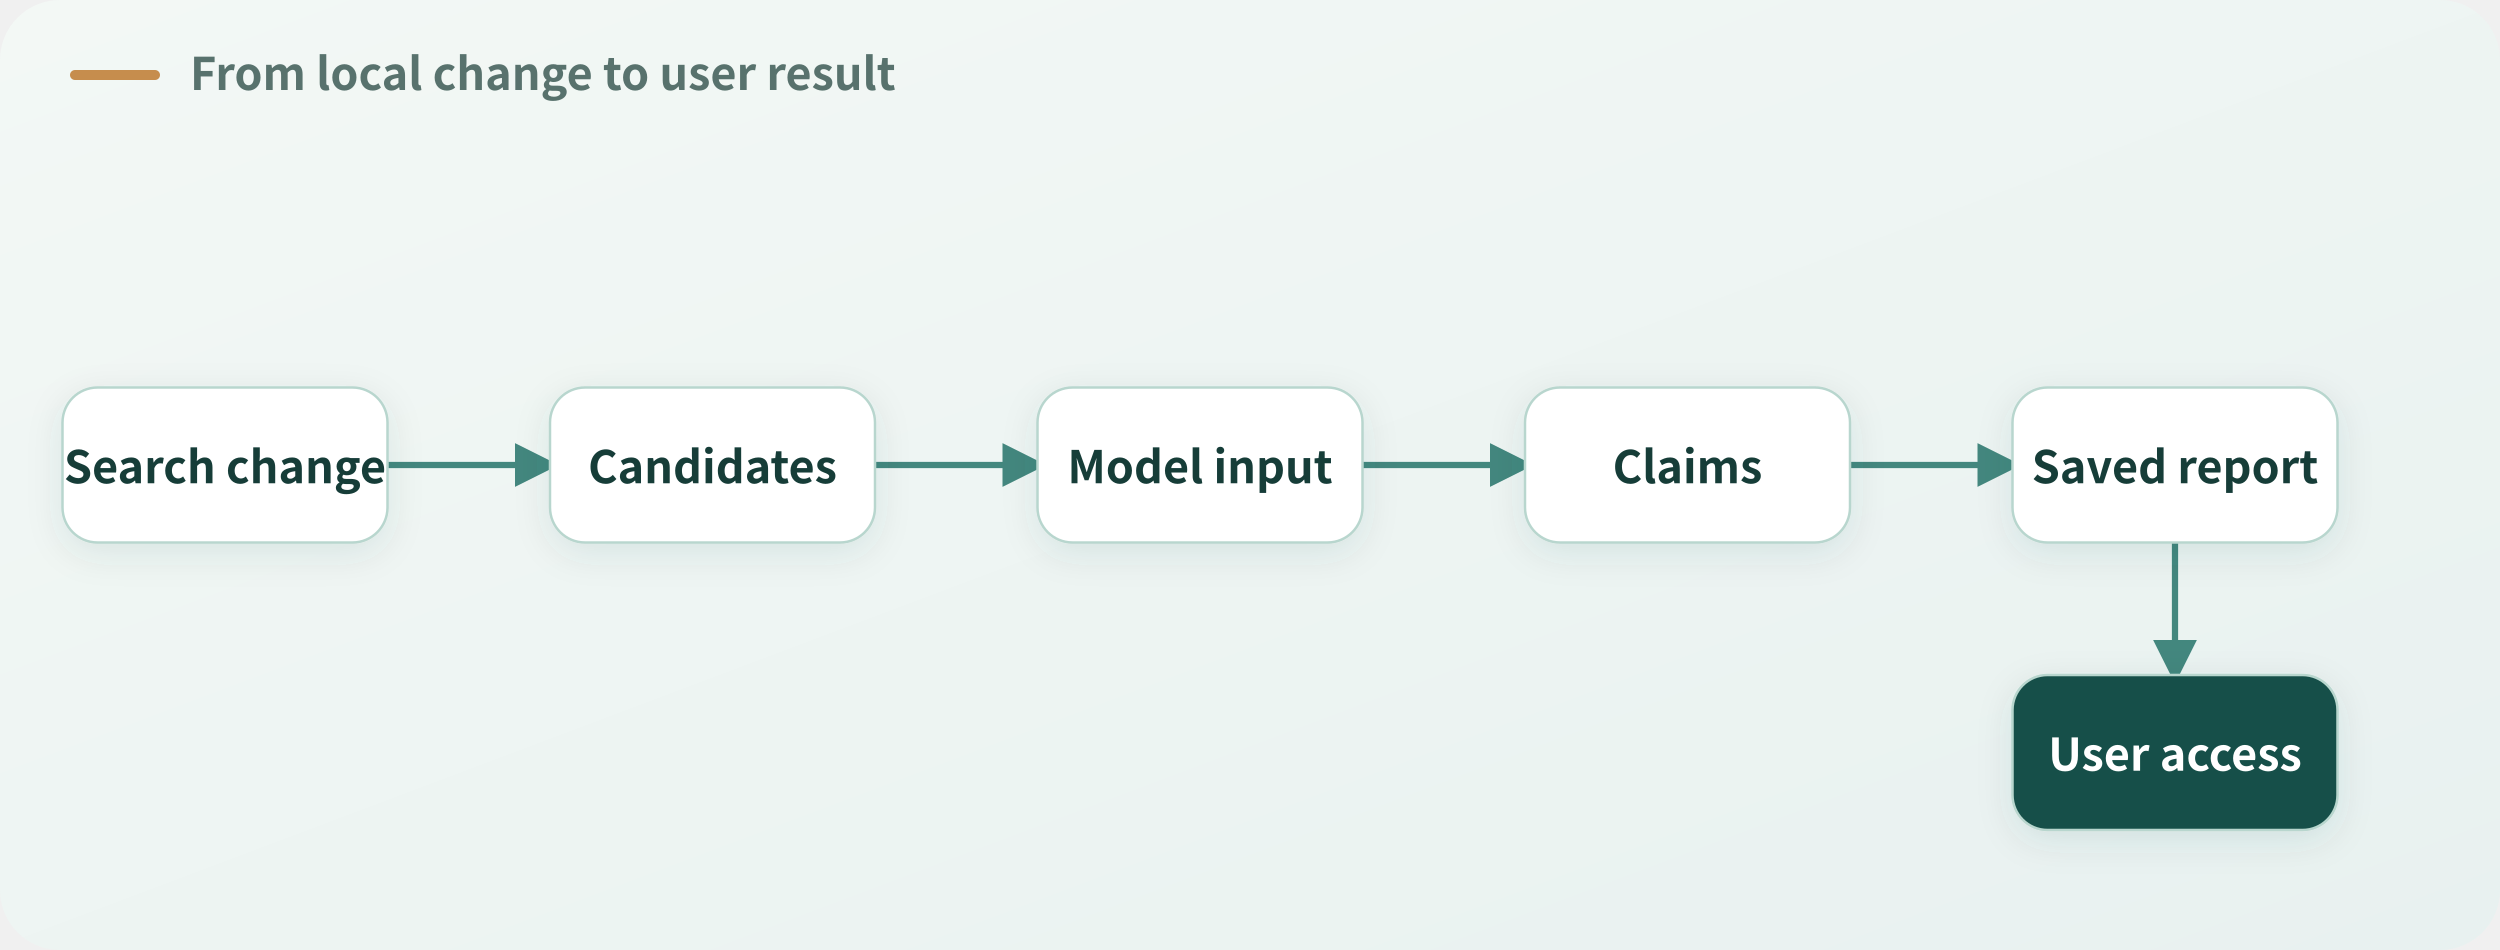
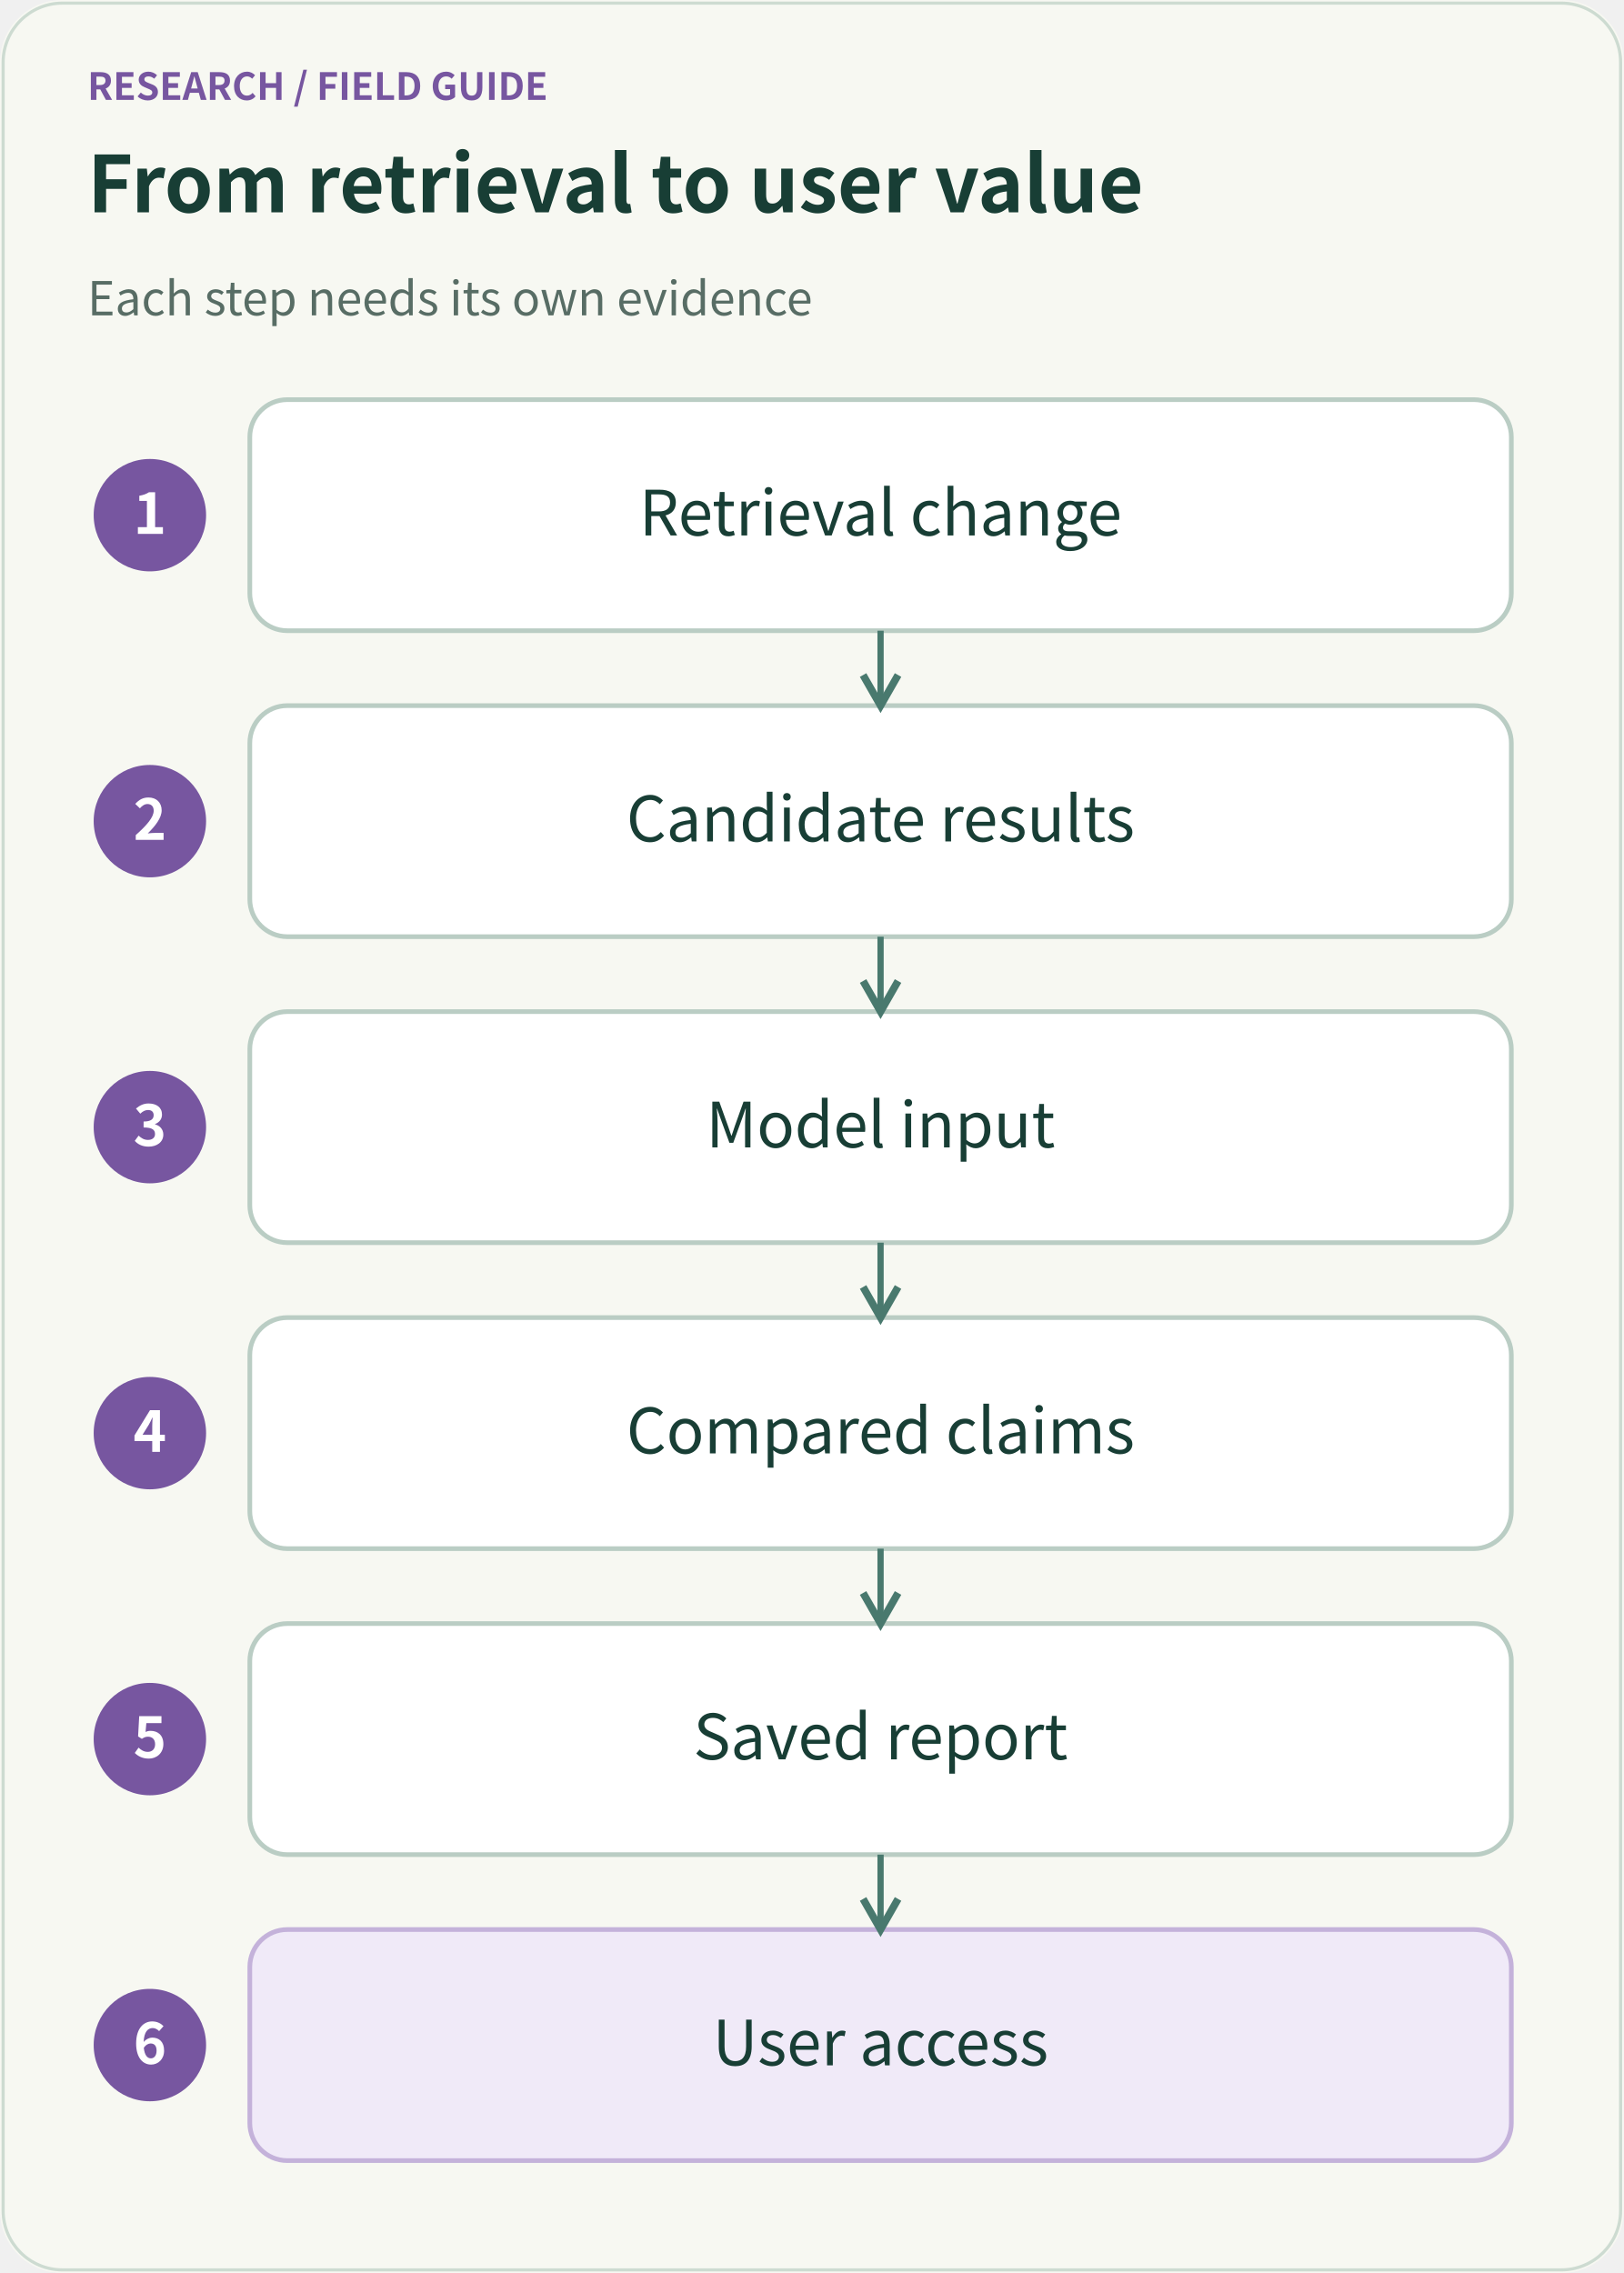
- <svg xmlns="http://www.w3.org/2000/svg" width="1000" height="380" viewBox="0 0 1000 380" role="img" aria-labelledby="title">
+ <svg xmlns="http://www.w3.org/2000/svg" width="520" height="728" viewBox="0 0 520 728" role="img" aria-labelledby="title desc" lang="en">
  <defs>
-     <linearGradient id="bg" x2="1" y2="1">
-       <stop stop-color="#f3f8f5" />
-       <stop offset="1" stop-color="#e8f1f0" />
-     </linearGradient>
-     <marker id="arrow" viewBox="0 0 10 10" refX="8" refY="5" markerWidth="7" markerHeight="7" orient="auto-start-reverse">
-       <path d="M 0 0 L 10 5 L 0 10 z" fill="#43877e" />
+     <marker id="arrow" viewBox="0 0 10 10" refX="8" refY="5" markerWidth="7" markerHeight="7" orient="auto">
+       <path d="M1 1L8 5L1 9" fill="none" stroke="#49796e" stroke-width="1.7" />
    </marker>
-     <filter id="shadow" x="-20%" y="-30%" width="140%" height="170%">
-       <feDropShadow dx="0" dy="4" stdDeviation="7" flood-color="#20544f" flood-opacity=".10" />
-     </filter>
  </defs>
-   <rect width="1000" height="380" rx="24" fill="url(#bg)" />
-   <path d="M30 30h32" stroke="#c68d4d" stroke-width="4" stroke-linecap="round" />
-   <text x="76" y="36" font-family="-apple-system,BlinkMacSystemFont,Noto Sans CJK SC,Arial,sans-serif" font-size="18" font-weight="600" fill="#58726d">From local change to user result</text>
-   <path d="M155 186 L220 186" fill="none" stroke="#43877e" stroke-width="2.5" marker-end="url(#arrow)" />
-   <path d="M350 186 L415 186" fill="none" stroke="#43877e" stroke-width="2.5" marker-end="url(#arrow)" />
-   <path d="M545 186 L610 186" fill="none" stroke="#43877e" stroke-width="2.5" marker-end="url(#arrow)" />
-   <path d="M740 186 L805 186" fill="none" stroke="#43877e" stroke-width="2.5" marker-end="url(#arrow)" />
-   <path d="M870 217 L870 270" fill="none" stroke="#43877e" stroke-width="2.5" marker-end="url(#arrow)" />
-   <g filter="url(#shadow)">
-     <rect x="25" y="155" width="130" height="62" rx="14" fill="#ffffff" stroke="#b8d6ce" />
-     <text x="90" y="187" text-anchor="middle" dominant-baseline="middle" font-family="-apple-system,BlinkMacSystemFont,Noto Sans CJK SC,Arial,sans-serif" font-size="18" font-weight="600" fill="#173d39">Search change</text>
-   </g>
-   <g filter="url(#shadow)">
-     <rect x="220" y="155" width="130" height="62" rx="14" fill="#ffffff" stroke="#b8d6ce" />
-     <text x="285" y="187" text-anchor="middle" dominant-baseline="middle" font-family="-apple-system,BlinkMacSystemFont,Noto Sans CJK SC,Arial,sans-serif" font-size="18" font-weight="600" fill="#173d39">Candidates</text>
-   </g>
-   <g filter="url(#shadow)">
-     <rect x="415" y="155" width="130" height="62" rx="14" fill="#ffffff" stroke="#b8d6ce" />
-     <text x="480" y="187" text-anchor="middle" dominant-baseline="middle" font-family="-apple-system,BlinkMacSystemFont,Noto Sans CJK SC,Arial,sans-serif" font-size="18" font-weight="600" fill="#173d39">Model input</text>
-   </g>
-   <g filter="url(#shadow)">
-     <rect x="610" y="155" width="130" height="62" rx="14" fill="#ffffff" stroke="#b8d6ce" />
-     <text x="675" y="187" text-anchor="middle" dominant-baseline="middle" font-family="-apple-system,BlinkMacSystemFont,Noto Sans CJK SC,Arial,sans-serif" font-size="18" font-weight="600" fill="#173d39">Claims</text>
-   </g>
-   <g filter="url(#shadow)">
-     <rect x="805" y="155" width="130" height="62" rx="14" fill="#ffffff" stroke="#b8d6ce" />
-     <text x="870" y="187" text-anchor="middle" dominant-baseline="middle" font-family="-apple-system,BlinkMacSystemFont,Noto Sans CJK SC,Arial,sans-serif" font-size="18" font-weight="600" fill="#173d39">Saved report</text>
-   </g>
-   <g filter="url(#shadow)">
-     <rect x="805" y="270" width="130" height="62" rx="14" fill="#164f48" stroke="#b8d6ce" />
-     <text x="870" y="302" text-anchor="middle" dominant-baseline="middle" font-family="-apple-system,BlinkMacSystemFont,Noto Sans CJK SC,Arial,sans-serif" font-size="18" font-weight="600" fill="#ffffff">User access</text>
-   </g>
+   <rect width="520" height="728" rx="20" fill="#f7f8f2" />
+   <rect x="1" y="1" width="518" height="726" rx="19" fill="none" stroke="#cddbd1" />
+   <text x="28" y="32" font-family="Noto Sans CJK SC, sans-serif" font-size="12" font-weight="700" fill="#7756a0" text-anchor="start">RESEARCH / FIELD GUIDE</text>
+   <text x="28" y="68" font-family="Noto Sans CJK SC, sans-serif" font-size="25" font-weight="700" fill="#183e35" text-anchor="start">From retrieval to user value</text>
+   <text x="28" y="101" font-family="Noto Sans CJK SC, sans-serif" font-size="15" font-weight="500" fill="#586d65" text-anchor="start">Each step needs its own evidence</text>
+   <circle cx="48" cy="165" r="18" fill="#7756a0" />
+   <text x="48" y="171" font-family="Noto Sans CJK SC, sans-serif" font-size="18" font-weight="700" fill="#fff" text-anchor="middle">1</text>
+   <rect x="80" y="128" width="404" height="74" rx="12" fill="#ffffff" stroke="#bacdc4" stroke-width="1.5" />
+   <text x="282.0" y="171.5" font-family="Noto Sans CJK SC, sans-serif" font-size="20" font-weight="500" fill="#183e35" text-anchor="middle">Retrieval change</text>
+   <circle cx="48" cy="263" r="18" fill="#7756a0" />
+   <text x="48" y="269" font-family="Noto Sans CJK SC, sans-serif" font-size="18" font-weight="700" fill="#fff" text-anchor="middle">2</text>
+   <rect x="80" y="226" width="404" height="74" rx="12" fill="#ffffff" stroke="#bacdc4" stroke-width="1.5" />
+   <text x="282.0" y="269.5" font-family="Noto Sans CJK SC, sans-serif" font-size="20" font-weight="500" fill="#183e35" text-anchor="middle">Candidate results</text>
+   <path d="M282 202 V226" fill="none" stroke="#49796e" stroke-width="2" marker-end="url(#arrow)" />
+   <circle cx="48" cy="361" r="18" fill="#7756a0" />
+   <text x="48" y="367" font-family="Noto Sans CJK SC, sans-serif" font-size="18" font-weight="700" fill="#fff" text-anchor="middle">3</text>
+   <rect x="80" y="324" width="404" height="74" rx="12" fill="#ffffff" stroke="#bacdc4" stroke-width="1.5" />
+   <text x="282.0" y="367.5" font-family="Noto Sans CJK SC, sans-serif" font-size="20" font-weight="500" fill="#183e35" text-anchor="middle">Model input</text>
+   <path d="M282 300 V324" fill="none" stroke="#49796e" stroke-width="2" marker-end="url(#arrow)" />
+   <circle cx="48" cy="459" r="18" fill="#7756a0" />
+   <text x="48" y="465" font-family="Noto Sans CJK SC, sans-serif" font-size="18" font-weight="700" fill="#fff" text-anchor="middle">4</text>
+   <rect x="80" y="422" width="404" height="74" rx="12" fill="#ffffff" stroke="#bacdc4" stroke-width="1.5" />
+   <text x="282.0" y="465.5" font-family="Noto Sans CJK SC, sans-serif" font-size="20" font-weight="500" fill="#183e35" text-anchor="middle">Compared claims</text>
+   <path d="M282 398 V422" fill="none" stroke="#49796e" stroke-width="2" marker-end="url(#arrow)" />
+   <circle cx="48" cy="557" r="18" fill="#7756a0" />
+   <text x="48" y="563" font-family="Noto Sans CJK SC, sans-serif" font-size="18" font-weight="700" fill="#fff" text-anchor="middle">5</text>
+   <rect x="80" y="520" width="404" height="74" rx="12" fill="#ffffff" stroke="#bacdc4" stroke-width="1.5" />
+   <text x="282.0" y="563.5" font-family="Noto Sans CJK SC, sans-serif" font-size="20" font-weight="500" fill="#183e35" text-anchor="middle">Saved report</text>
+   <path d="M282 496 V520" fill="none" stroke="#49796e" stroke-width="2" marker-end="url(#arrow)" />
+   <circle cx="48" cy="655" r="18" fill="#7756a0" />
+   <text x="48" y="661" font-family="Noto Sans CJK SC, sans-serif" font-size="18" font-weight="700" fill="#fff" text-anchor="middle">6</text>
+   <rect x="80" y="618" width="404" height="74" rx="12" fill="#f0eaf8" stroke="#c4b2da" stroke-width="1.5" />
+   <text x="282.0" y="661.5" font-family="Noto Sans CJK SC, sans-serif" font-size="20" font-weight="500" fill="#183e35" text-anchor="middle">User access</text>
+   <path d="M282 594 V618" fill="none" stroke="#49796e" stroke-width="2" marker-end="url(#arrow)" />
</svg>
